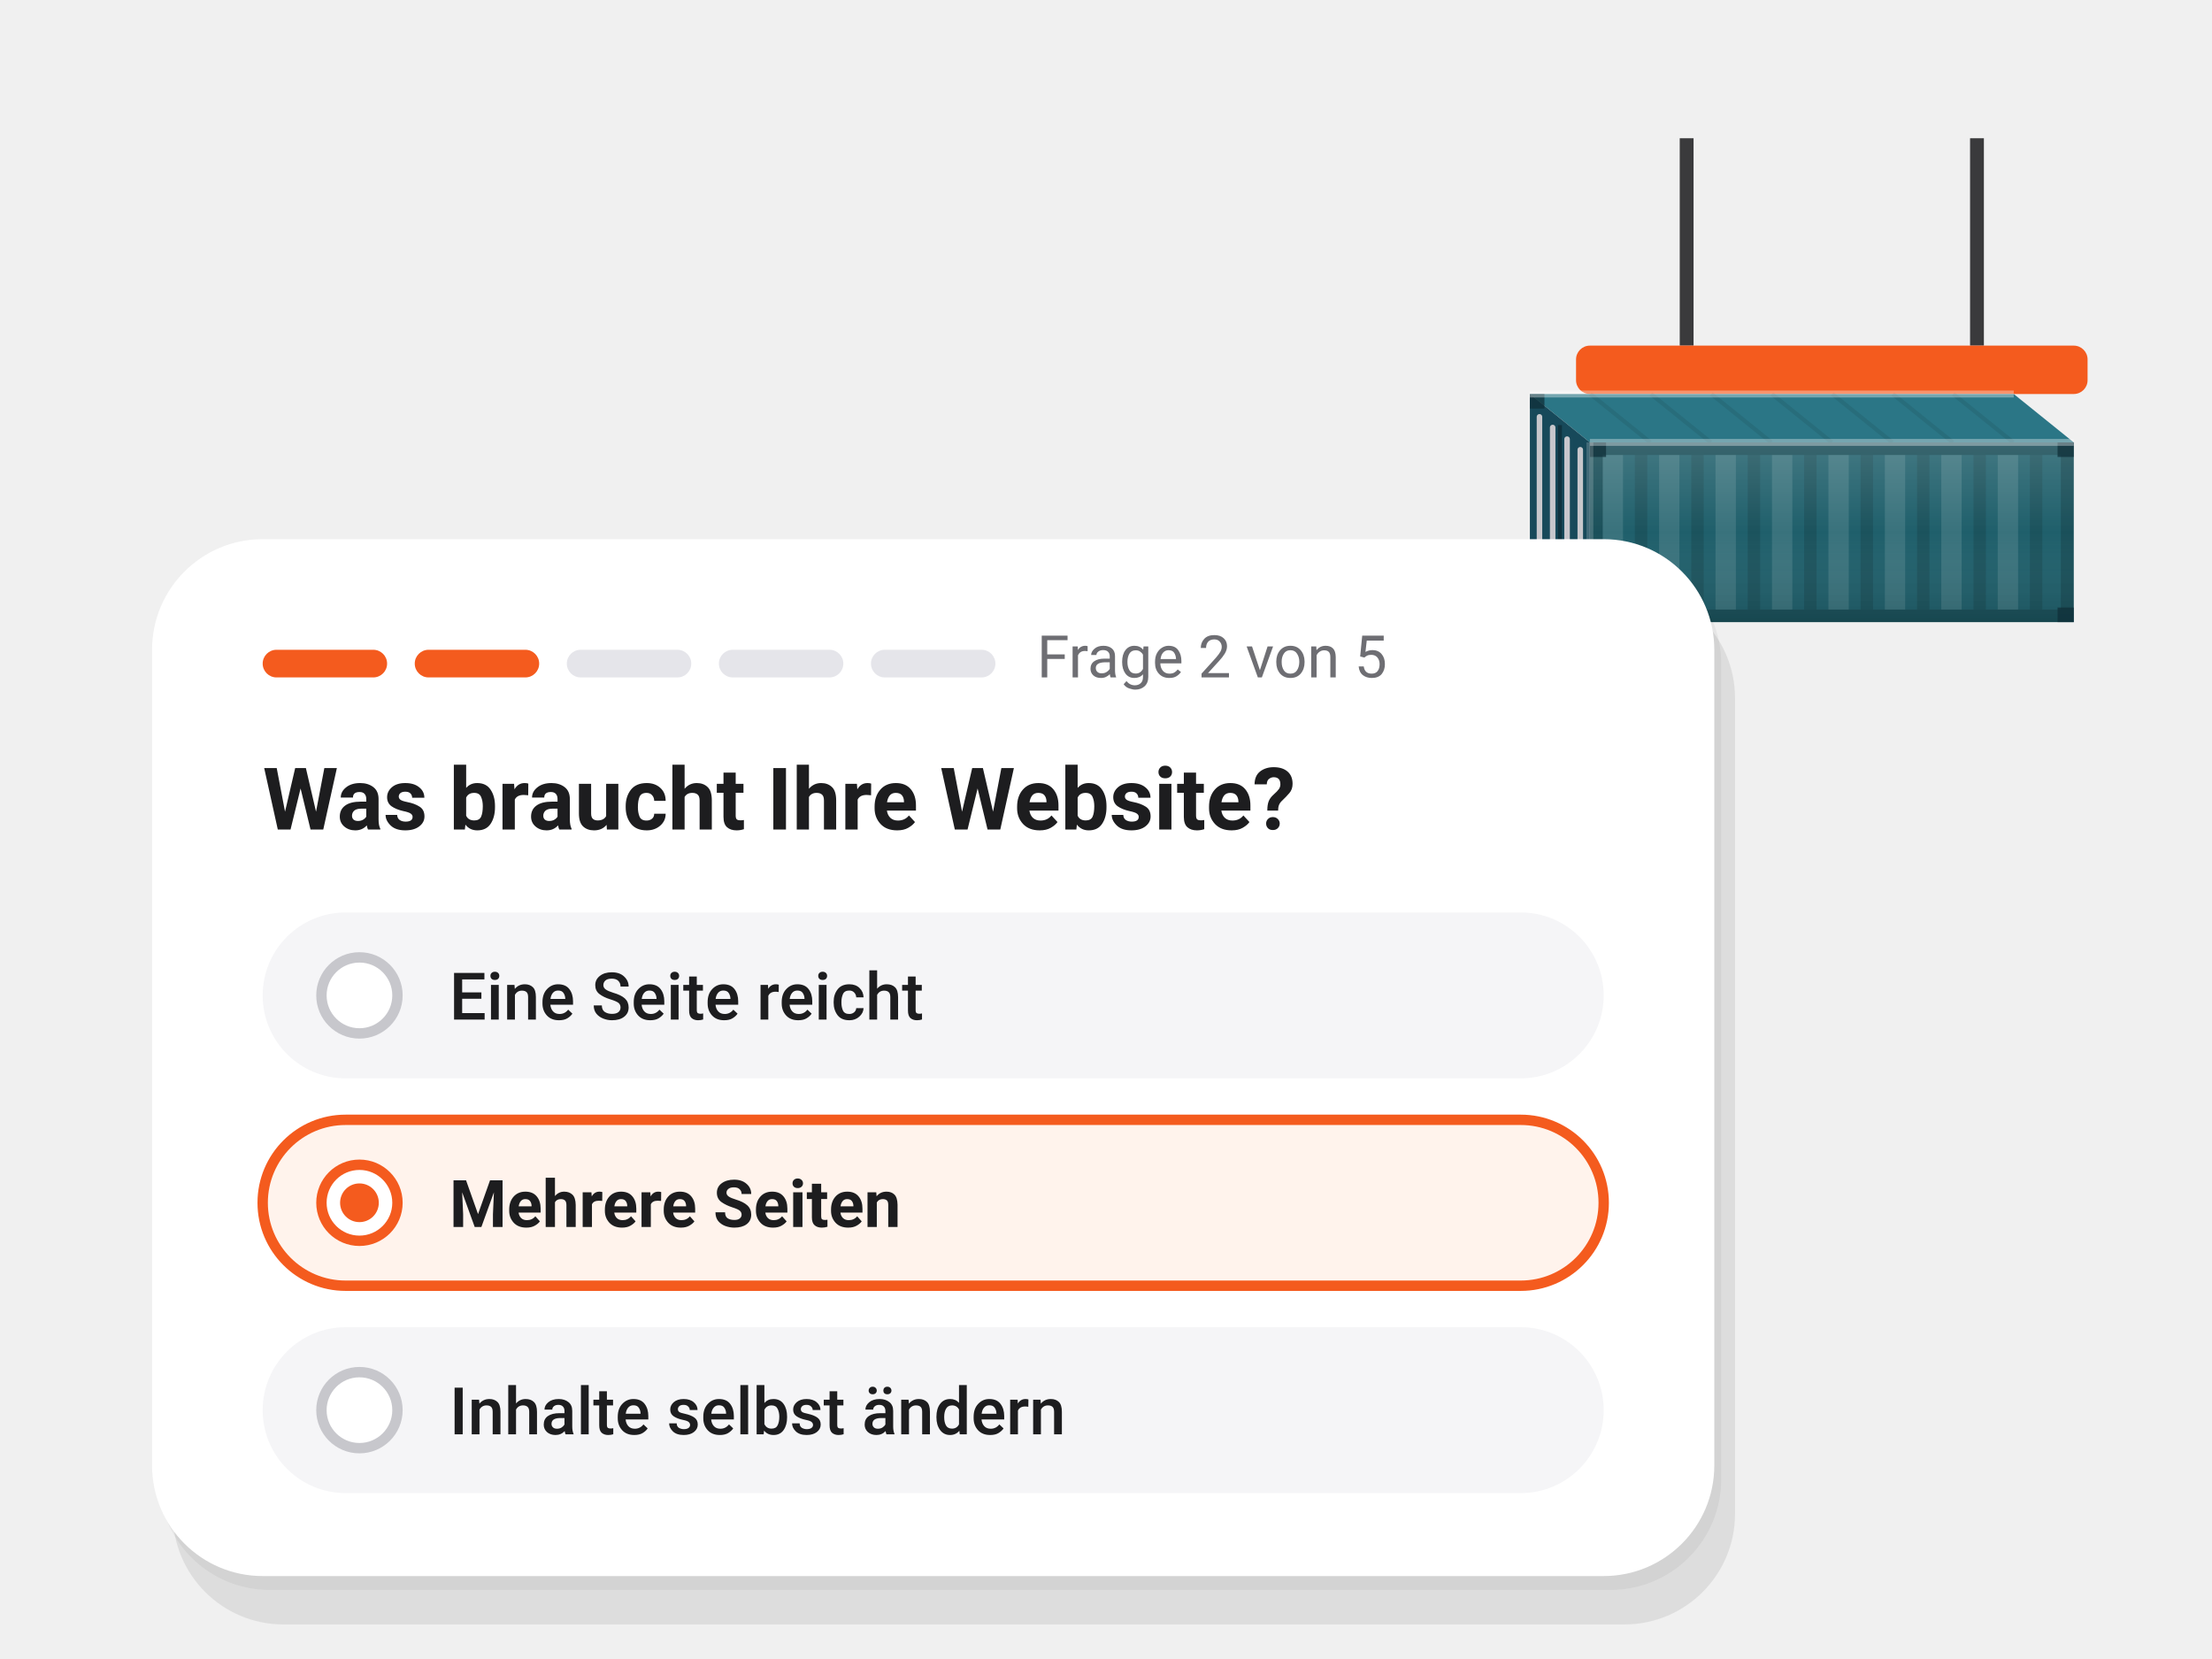
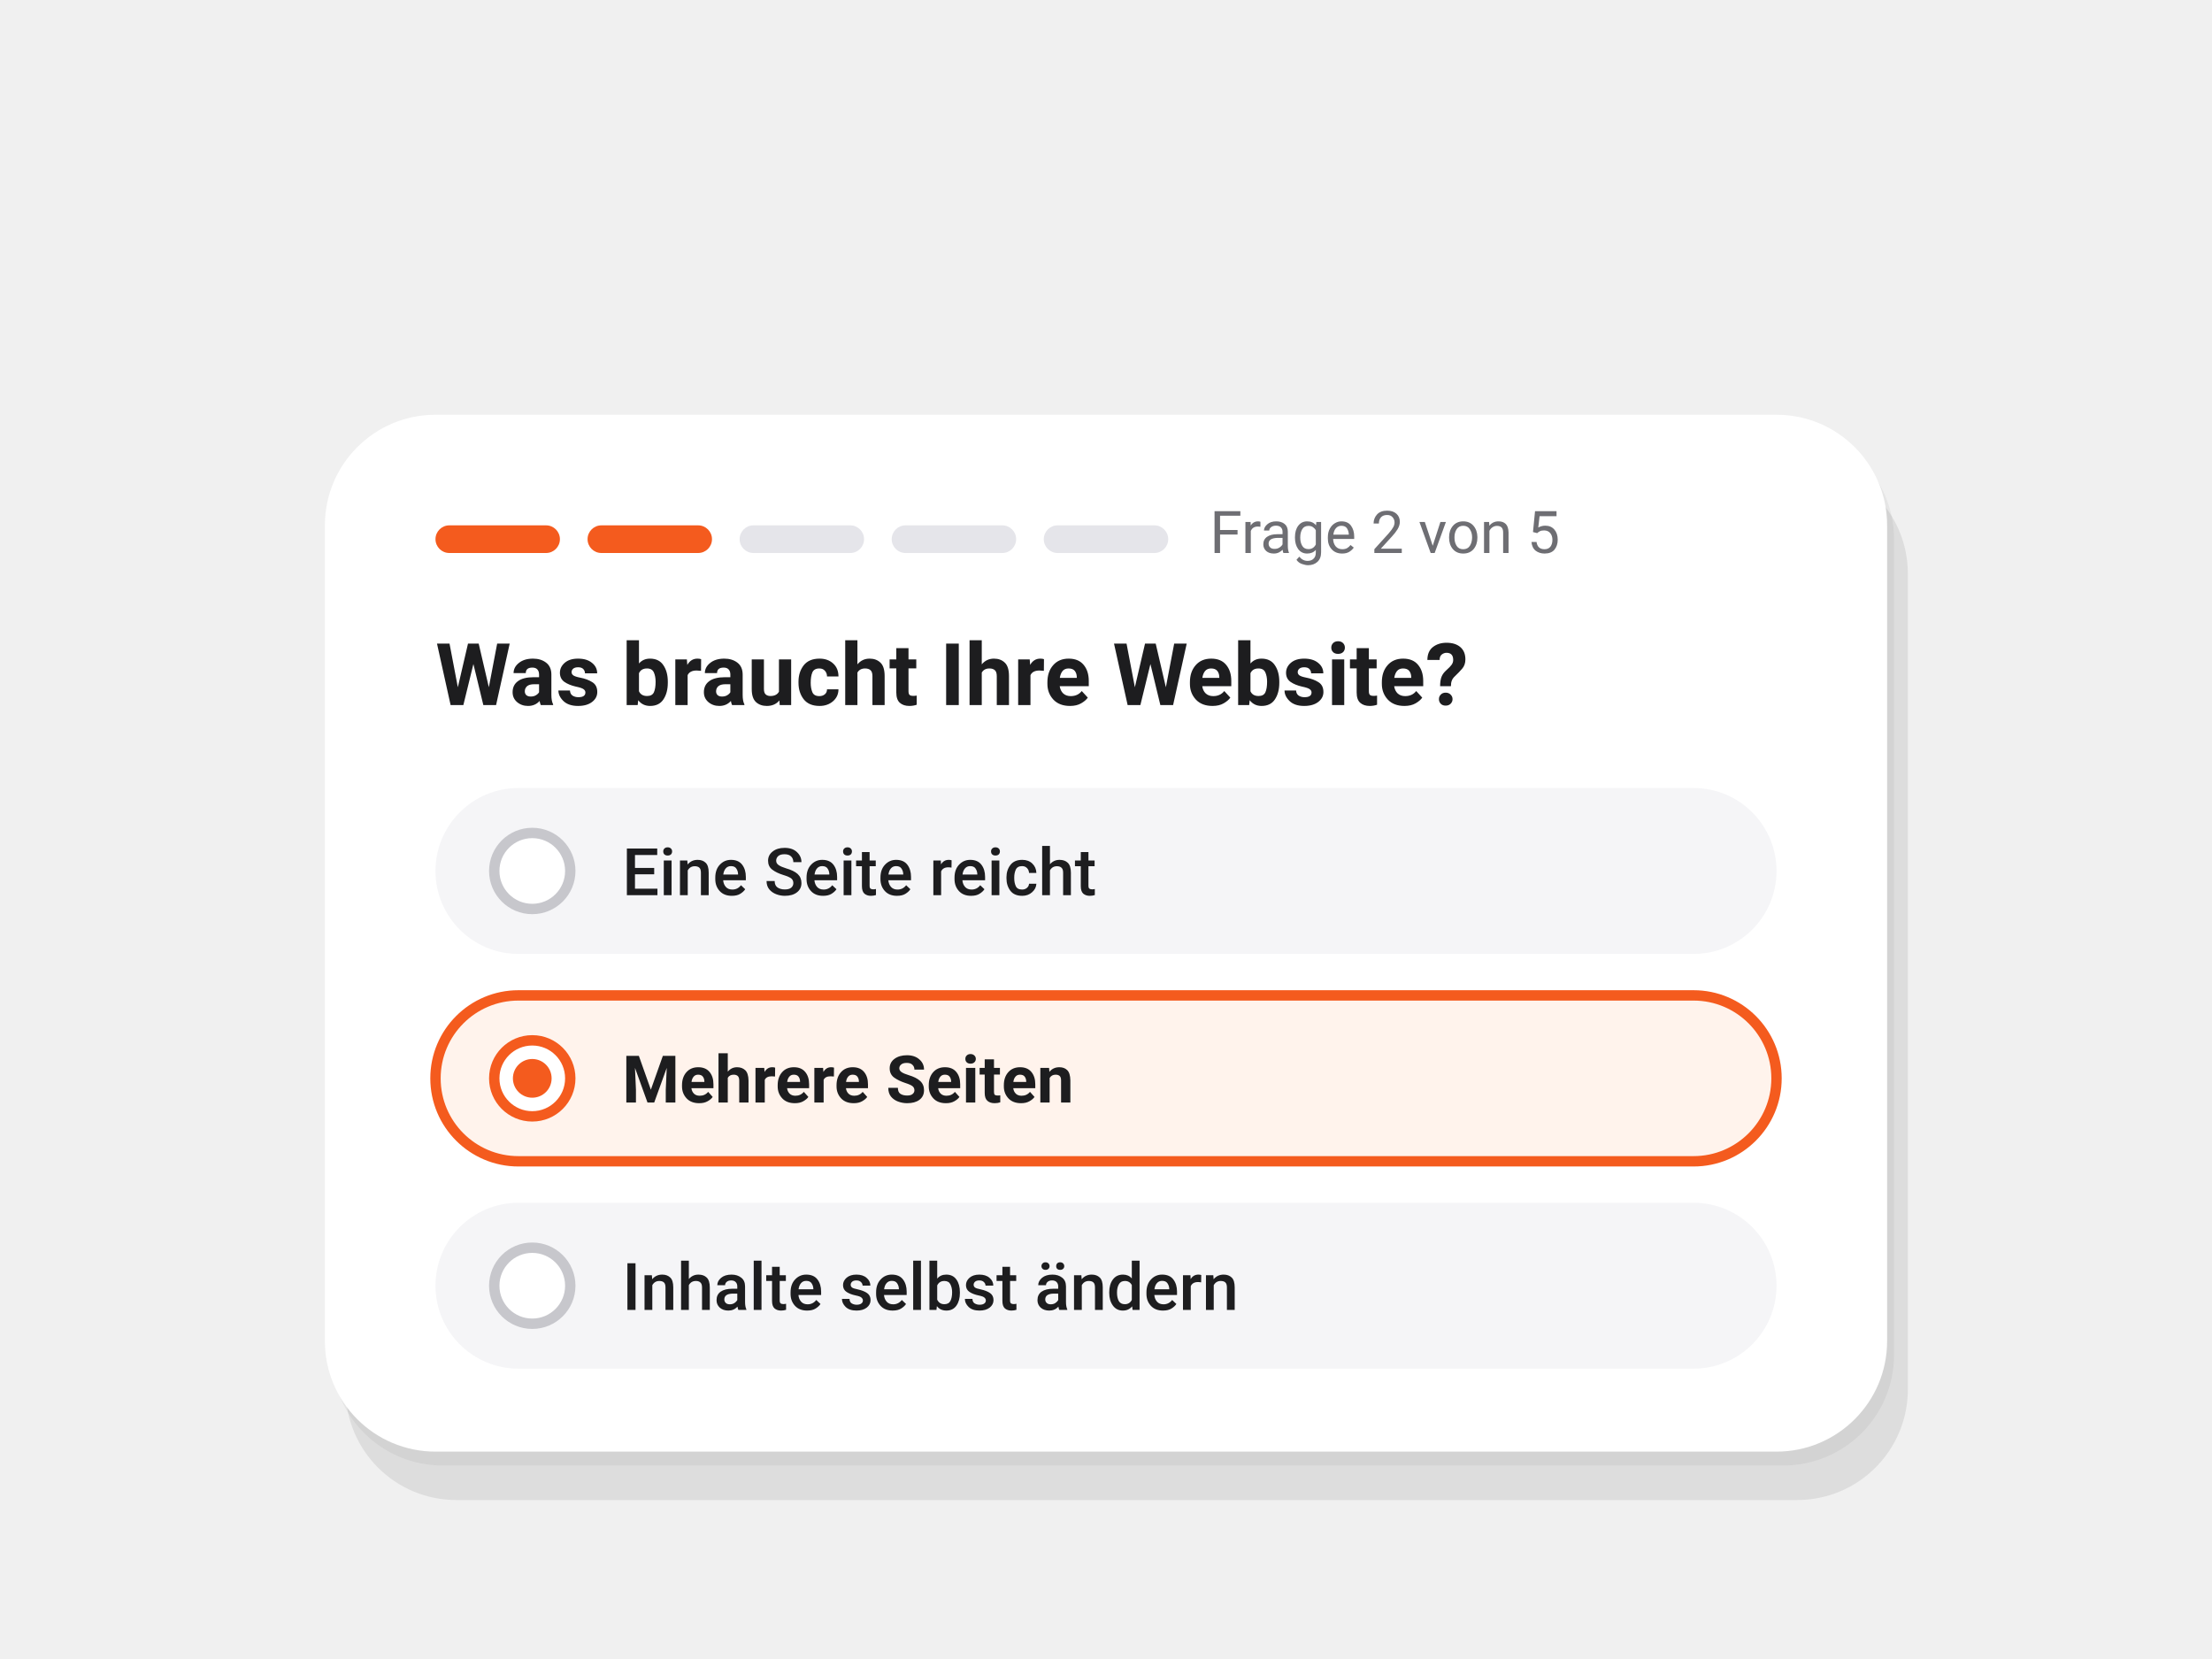
<svg xmlns="http://www.w3.org/2000/svg" width="320" height="240" font-family="-apple-system, BlinkMacSystemFont, &quot;Helvetica Neue&quot;, &quot;Segoe UI&quot;, Roboto, Arial, sans-serif" viewBox="0 0 320 240" preserveAspectRatio="xMidYMax slice">
  <defs>
    <radialGradient id="ld-boden">
      <stop offset="0" stop-color="#000" stop-opacity=".16" />
      <stop offset=".55" stop-color="#000" stop-opacity=".07" />
      <stop offset="1" stop-color="#000" stop-opacity="0" />
    </radialGradient>
    <radialGradient id="ld-kontakt">
      <stop offset="0" stop-color="#000" stop-opacity=".34" />
      <stop offset="1" stop-color="#000" stop-opacity="0" />
    </radialGradient>
    <linearGradient id="ld-glanz" x1="0" y1="0" x2="1" y2="1">
      <stop offset="0" stop-color="#fff" stop-opacity=".1" />
      <stop offset=".45" stop-color="#fff" stop-opacity=".04" />
      <stop offset=".46" stop-color="#fff" stop-opacity="0" />
      <stop offset="1" stop-color="#fff" stop-opacity="0" />
    </linearGradient>
    <linearGradient id="ld-alu" x1="0" y1="0" x2="0" y2="1">
      <stop offset="0" stop-color="#ececf0" />
      <stop offset=".5" stop-color="#d2d2d7" />
      <stop offset="1" stop-color="#a1a1a6" />
    </linearGradient>
    <linearGradient id="ld-alu-quer" x1="0" y1="0" x2="1" y2="0">
      <stop offset="0" stop-color="#c7c7cc" />
      <stop offset=".35" stop-color="#ebebef" />
      <stop offset=".7" stop-color="#d1d1d6" />
      <stop offset="1" stop-color="#b5b5ba" />
    </linearGradient>
    <linearGradient id="ld-rahmen" x1="0" y1="0" x2="1" y2="1">
      <stop offset="0" stop-color="#3a3a3c" />
      <stop offset=".5" stop-color="#1d1d1f" />
      <stop offset="1" stop-color="#2c2c2e" />
    </linearGradient>
    <pattern id="ld-riffel" width="10" height="10" patternUnits="userSpaceOnUse">
      <rect width="5" height="10" fill="#fff" fill-opacity=".09" />
      <rect x="5" width="1.2" height="10" fill="#000" fill-opacity=".14" />
      <rect x="6.2" width="3.8" height="10" fill="#000" fill-opacity=".05" />
    </pattern>
    <pattern id="ld-riffel-fein" width="5" height="5" patternUnits="userSpaceOnUse">
      <rect width="2.5" height="5" fill="#fff" fill-opacity=".1" />
      <rect x="2.5" width=".7" height="5" fill="#000" fill-opacity=".16" />
      <rect x="3.2" width="1.8" height="5" fill="#000" fill-opacity=".05" />
    </pattern>
    <linearGradient id="ld-flaeche" x1="0" y1="0" x2="0" y2="1">
      <stop offset="0" stop-color="#fff" stop-opacity=".16" />
      <stop offset=".5" stop-color="#fff" stop-opacity="0" />
      <stop offset="1" stop-color="#000" stop-opacity=".12" />
    </linearGradient>
    <linearGradient id="ld-flaeche-quer" x1="0" y1="0" x2="1" y2="0">
      <stop offset="0" stop-color="#fff" stop-opacity=".14" />
      <stop offset="1" stop-color="#000" stop-opacity=".12" />
    </linearGradient>
    <radialGradient id="ld-crema" cx=".42" cy=".4" r=".62">
      <stop offset="0" stop-color="#d9a16a" />
      <stop offset=".45" stop-color="#c8894f" />
      <stop offset="1" stop-color="#8a4f25" />
    </radialGradient>
    <radialGradient id="ld-schein">
      <stop offset="0" stop-color="#ffd27a" stop-opacity=".7" />
      <stop offset="1" stop-color="#ffd27a" stop-opacity="0" />
    </radialGradient>
    <radialGradient id="ld-schein-rot">
      <stop offset="0" stop-color="#ff453a" stop-opacity=".8" />
      <stop offset="1" stop-color="#ff453a" stop-opacity="0" />
    </radialGradient>
    <linearGradient id="ld-kachel-licht" x1="0" y1="0" x2="0" y2="1">
      <stop offset="0" stop-color="#fff" stop-opacity=".22" />
      <stop offset=".5" stop-color="#fff" stop-opacity="0" />
      <stop offset="1" stop-color="#000" stop-opacity=".1" />
    </linearGradient>
  </defs>
  <g transform="translate(0 20)">
-     <path d="M244 0V30M286 0V30" stroke="#3a3a3c" stroke-width="2" />
-     <rect x="228" y="30" width="74" height="7" rx="2" fill="#f45b1e" />
    <g>
-       <path d="M230 44H300l-8.68 -7H221.32Z" fill="#2b7686" />
-       <path d="M238.75 44l-8.68 -7M247.5 44l-8.68 -7M256.25 44l-8.68 -7M265 44l-8.68 -7M273.75 44l-8.68 -7M282.5 44l-8.68 -7M291.25 44l-8.68 -7" stroke="#000" stroke-opacity=".08" stroke-width="0.6" />
-       <path d="M230 44V70l-8.68 -7V37Z" fill="#17495a" />
-       <path d="M225.66 41.5V65.5" stroke="#000" stroke-opacity=".3" stroke-width="0.6" />
-       <path d="M228.611 45.064V66.696M226.702 43.524V65.156M224.618 41.844V63.476M222.709 40.304V61.936" stroke="#c7c7cc" stroke-width="0.8" stroke-linecap="round" />
-       <rect x="230" y="44" width="70" height="26" fill="#1f5f6b" />
-       <path d="M233.32 45.82V68.18M241.485 45.82V68.18M249.65 45.82V68.18M257.815 45.82V68.18M265.98 45.82V68.18M274.145 45.82V68.18M282.31 45.82V68.18M290.475 45.82V68.18" stroke="#fff" stroke-opacity=".12" stroke-width="2.939" />
-       <path d="M237.402 45.82V68.18M245.567 45.82V68.18M253.732 45.82V68.18M261.897 45.82V68.18M270.062 45.82V68.18M278.227 45.82V68.18M286.392 45.82V68.18M294.557 45.82V68.18" stroke="#000" stroke-opacity=".13" stroke-width="1.796" />
-       <rect x="230" y="44" width="70" height="26" fill="url(#ld-flaeche)" />
-       <path d="M230 44h70v1.82h-70Z M230 68.18h70v1.82h-70Z M230 44h1.872v26h-1.872Z M298.128 44h1.872v26h-1.872Z" fill="#000" fill-opacity=".16" />
-       <path d="M230 44h2.34v2.106h-2.34Z M297.66 44h2.34v2.106h-2.34Z M230 67.894h2.34v2.106h-2.34Z M297.66 67.894h2.34v2.106h-2.34Z M221.32 37h2.106v2.106h-2.106Z" fill="#0f2f38" fill-opacity=".75" />
-       <path d="M221.32 37H291.32M230 44H300" stroke="#fff" stroke-opacity=".35" stroke-width="1" />
-       <path d="M230 44V70" stroke="#fff" stroke-opacity=".18" stroke-width="1" />
-     </g>
-     <g>
-       <path d="M38 58H232A16 16 0 0 1 248 74V192A16 16 0 0 1 232 208H38A16 16 0 0 1 22 192V74A16 16 0 0 1 38 58Z" fill="#000" fill-opacity=".08" transform="translate(3 7)" />
-       <path d="M38 58H232A16 16 0 0 1 248 74V192A16 16 0 0 1 232 208H38A16 16 0 0 1 22 192V74A16 16 0 0 1 38 58Z" fill="#000" fill-opacity=".05" transform="translate(1 2)" />
-       <path d="M38 58H232A16 16 0 0 1 248 74V192A16 16 0 0 1 232 208H38A16 16 0 0 1 22 192V74A16 16 0 0 1 38 58Z" fill="#fff" />
-       <rect x="38" y="74" width="18" height="4" rx="2" fill="#f45b1e" />
-       <rect x="60" y="74" width="18" height="4" rx="2" fill="#f45b1e" />
-       <rect x="82" y="74" width="18" height="4" rx="2" fill="#e5e5ea" />
-       <rect x="104" y="74" width="18" height="4" rx="2" fill="#e5e5ea" />
-       <rect x="126" y="74" width="18" height="4" rx="2" fill="#e5e5ea" />
-       <text x="150" y="78" font-size="8.5" fill="#6e6e73">Frage 2 von 5</text>
-       <text x="38" y="100" font-size="12.5" font-weight="700" fill="#1d1d1f">Was braucht Ihre Website?</text>
-       <g transform="translate(38 112)">
-         <path d="M12 0H182A12 12 0 0 1 194 12V12A12 12 0 0 1 182 24H12A12 12 0 0 1 0 12V12A12 12 0 0 1 12 0Z" fill="#f5f5f7" stroke="none" stroke-width="1.5" />
-         <circle cx="14" cy="12" r="5.5" fill="#fff" stroke="#c7c7cc" stroke-width="1.5" />
-         <text x="27" y="15.5" font-size="9.5" font-weight="500" fill="#1d1d1f">Eine Seite reicht</text>
-       </g>
-       <g transform="translate(38 142)">
-         <path d="M12 0H182A12 12 0 0 1 194 12V12A12 12 0 0 1 182 24H12A12 12 0 0 1 0 12V12A12 12 0 0 1 12 0Z" fill="#fff3ec" stroke="#f45b1e" stroke-width="1.5" />
-         <circle cx="14" cy="12" r="5.5" fill="#fff" stroke="#f45b1e" stroke-width="1.5" />
-         <circle cx="14" cy="12" r="2.8" fill="#f45b1e" />
-         <text x="27" y="15.5" font-size="9.5" font-weight="650" fill="#1d1d1f">Mehrere Seiten</text>
-       </g>
-       <g transform="translate(38 172)">
-         <path d="M12 0H182A12 12 0 0 1 194 12V12A12 12 0 0 1 182 24H12A12 12 0 0 1 0 12V12A12 12 0 0 1 12 0Z" fill="#f5f5f7" stroke="none" stroke-width="1.5" />
-         <circle cx="14" cy="12" r="5.5" fill="#fff" stroke="#c7c7cc" stroke-width="1.5" />
-         <text x="27" y="15.5" font-size="9.5" font-weight="500" fill="#1d1d1f">Inhalte selbst ändern</text>
+       <path d="M63 40H257A16 16 0 0 1 273 56V174A16 16 0 0 1 257 190H63A16 16 0 0 1 47 174V56A16 16 0 0 1 63 40Z" fill="#000" fill-opacity=".08" transform="translate(3 7)" />
+       <path d="M63 40H257A16 16 0 0 1 273 56V174A16 16 0 0 1 257 190H63A16 16 0 0 1 47 174V56A16 16 0 0 1 63 40Z" fill="#000" fill-opacity=".05" transform="translate(1 2)" />
+       <path d="M63 40H257A16 16 0 0 1 273 56V174A16 16 0 0 1 257 190H63A16 16 0 0 1 47 174V56A16 16 0 0 1 63 40Z" fill="#fff" />
+       <g transform="translate(25 -18)">
+         <rect x="38" y="74" width="18" height="4" rx="2" fill="#f45b1e" />
+         <rect x="60" y="74" width="18" height="4" rx="2" fill="#f45b1e" />
+         <rect x="82" y="74" width="18" height="4" rx="2" fill="#e5e5ea" />
+         <rect x="104" y="74" width="18" height="4" rx="2" fill="#e5e5ea" />
+         <rect x="126" y="74" width="18" height="4" rx="2" fill="#e5e5ea" />
+         <text x="150" y="78" font-size="8.5" fill="#6e6e73">Frage 2 von 5</text>
+         <text x="38" y="100" font-size="12.5" font-weight="700" fill="#1d1d1f">Was braucht Ihre Website?</text>
+         <g transform="translate(38 112)">
+           <path d="M12 0H182A12 12 0 0 1 194 12V12A12 12 0 0 1 182 24H12A12 12 0 0 1 0 12V12A12 12 0 0 1 12 0Z" fill="#f5f5f7" stroke="none" stroke-width="1.5" />
+           <circle cx="14" cy="12" r="5.5" fill="#fff" stroke="#c7c7cc" stroke-width="1.5" />
+           <text x="27" y="15.5" font-size="9.5" font-weight="500" fill="#1d1d1f">Eine Seite reicht</text>
+         </g>
+         <g transform="translate(38 142)">
+           <path d="M12 0H182A12 12 0 0 1 194 12V12A12 12 0 0 1 182 24H12A12 12 0 0 1 0 12V12A12 12 0 0 1 12 0Z" fill="#fff3ec" stroke="#f45b1e" stroke-width="1.5" />
+           <circle cx="14" cy="12" r="5.5" fill="#fff" stroke="#f45b1e" stroke-width="1.5" />
+           <circle cx="14" cy="12" r="2.8" fill="#f45b1e" />
+           <text x="27" y="15.5" font-size="9.5" font-weight="650" fill="#1d1d1f">Mehrere Seiten</text>
+         </g>
+         <g transform="translate(38 172)">
+           <path d="M12 0H182A12 12 0 0 1 194 12V12A12 12 0 0 1 182 24H12A12 12 0 0 1 0 12V12A12 12 0 0 1 12 0Z" fill="#f5f5f7" stroke="none" stroke-width="1.5" />
+           <circle cx="14" cy="12" r="5.5" fill="#fff" stroke="#c7c7cc" stroke-width="1.5" />
+           <text x="27" y="15.5" font-size="9.5" font-weight="500" fill="#1d1d1f">Inhalte selbst ändern</text>
+         </g>
      </g>
    </g>
  </g>
</svg>
